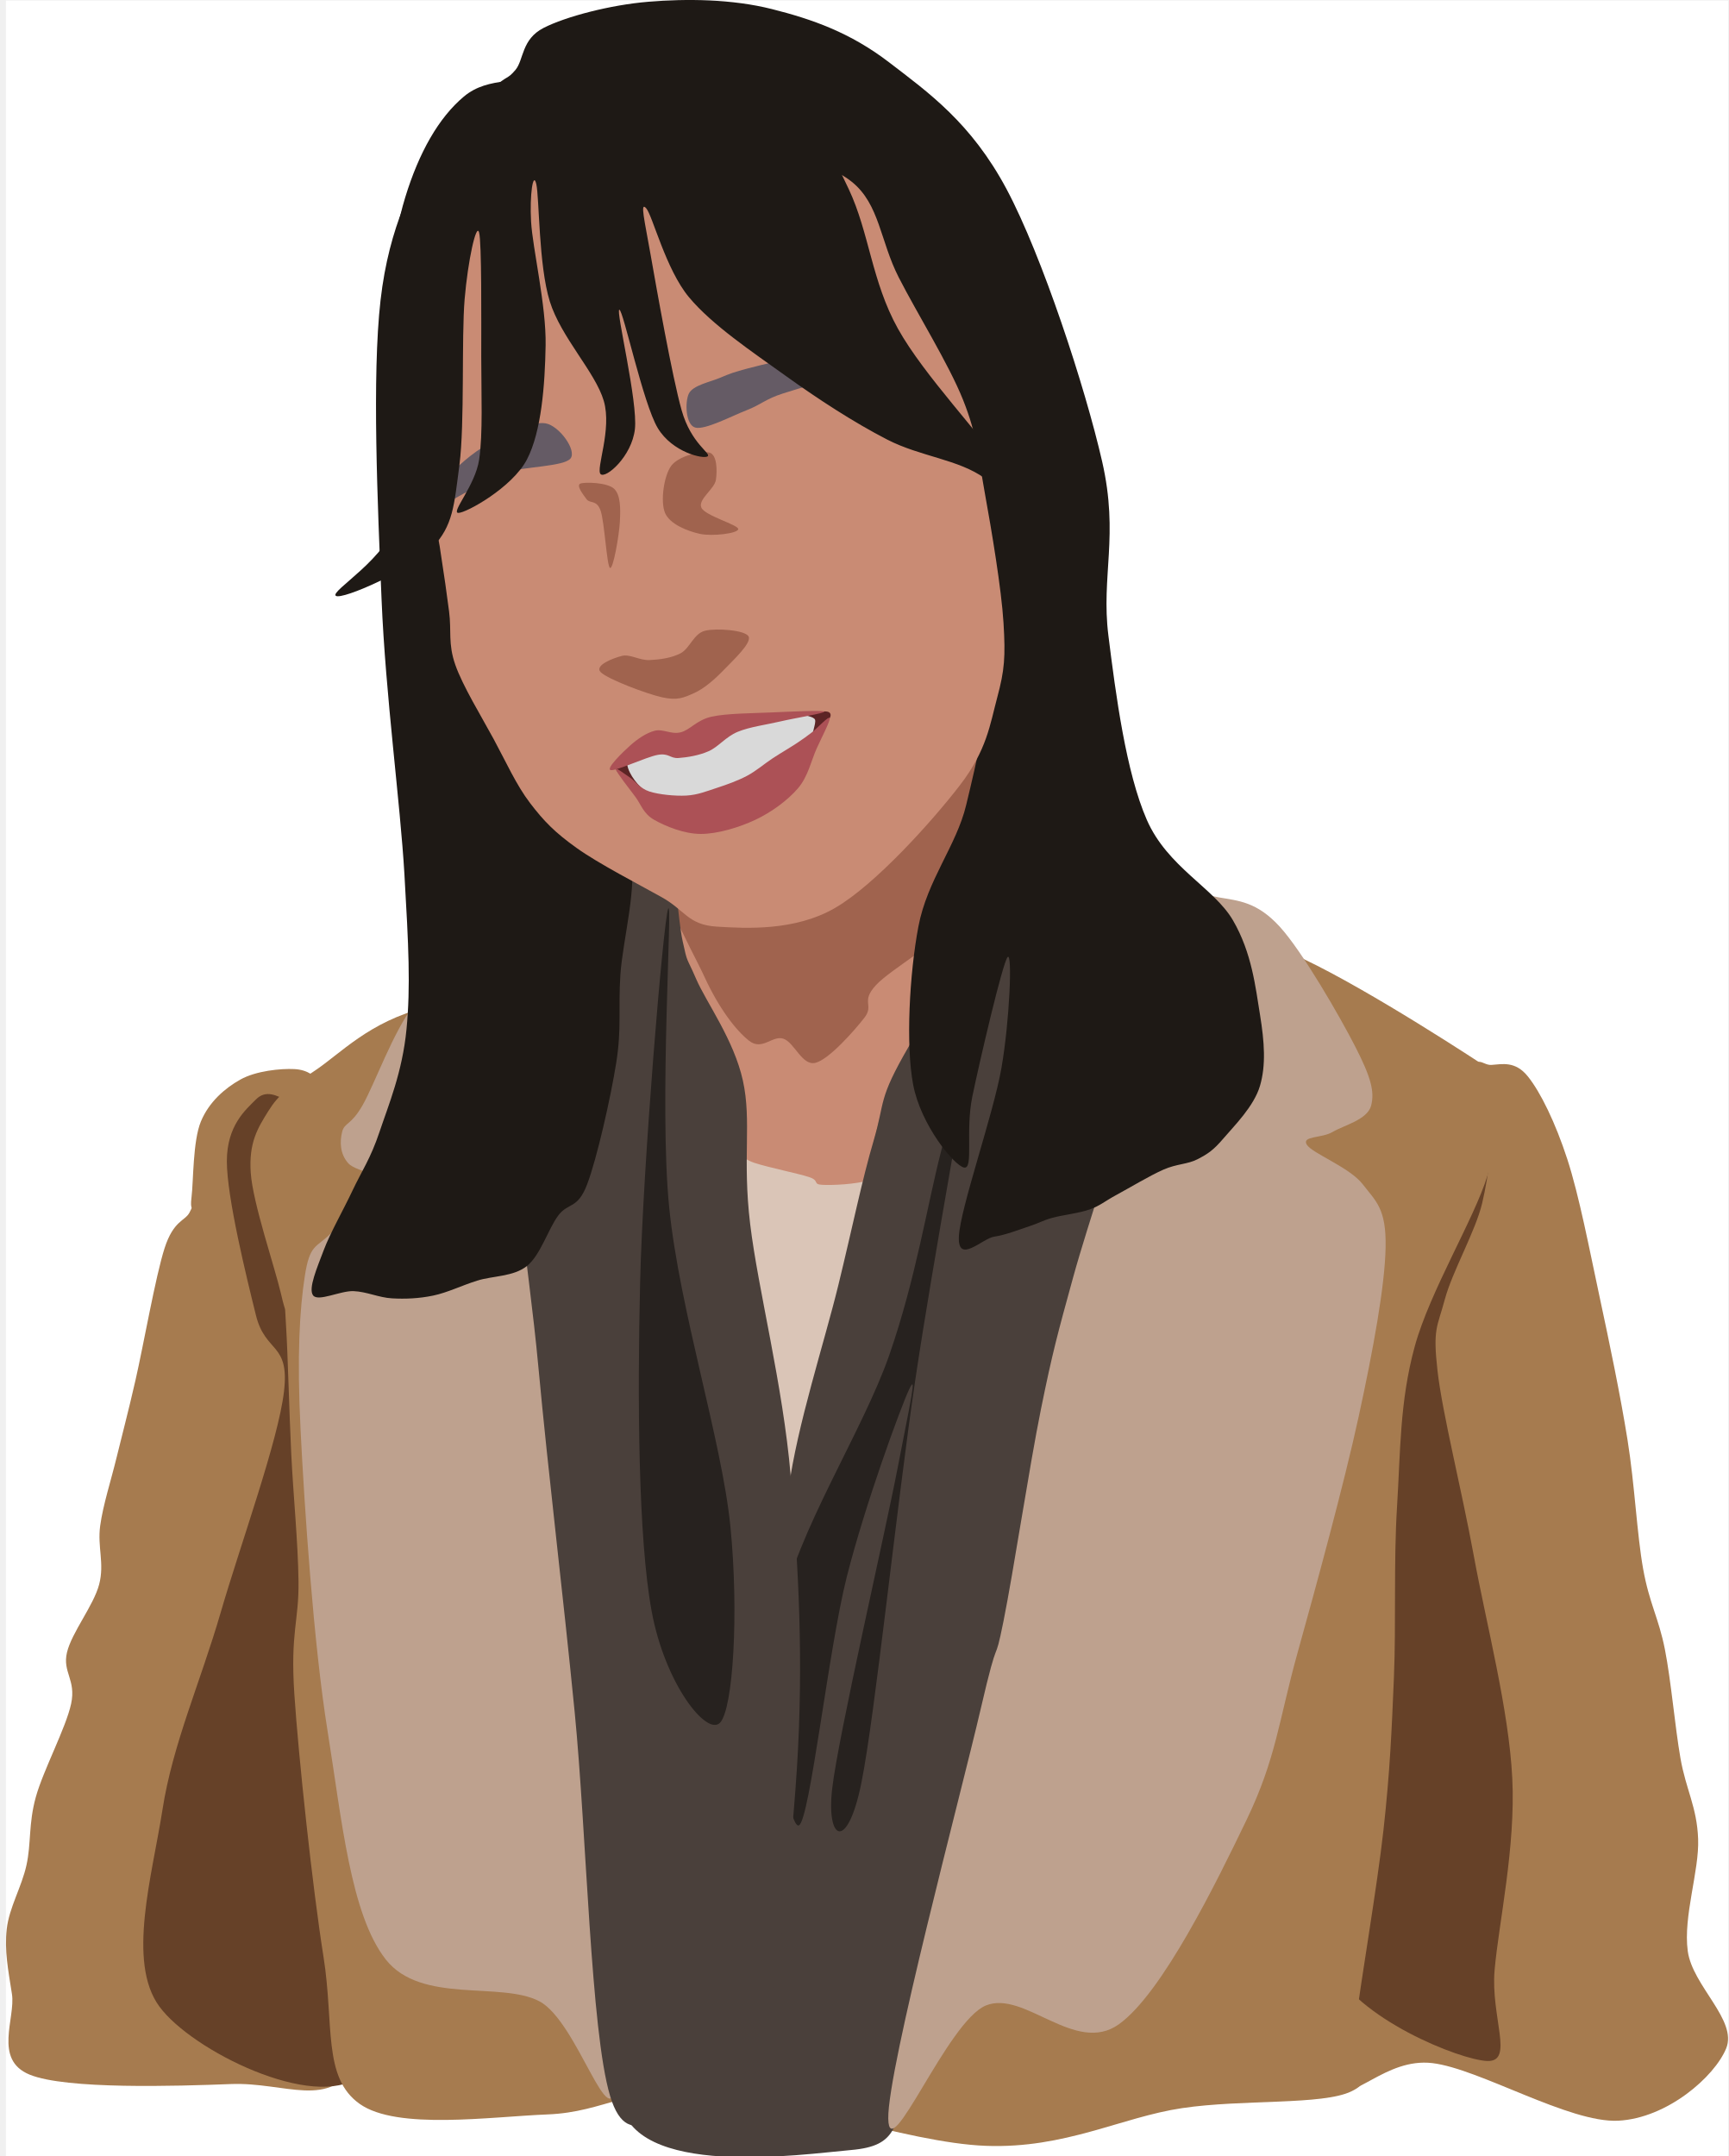
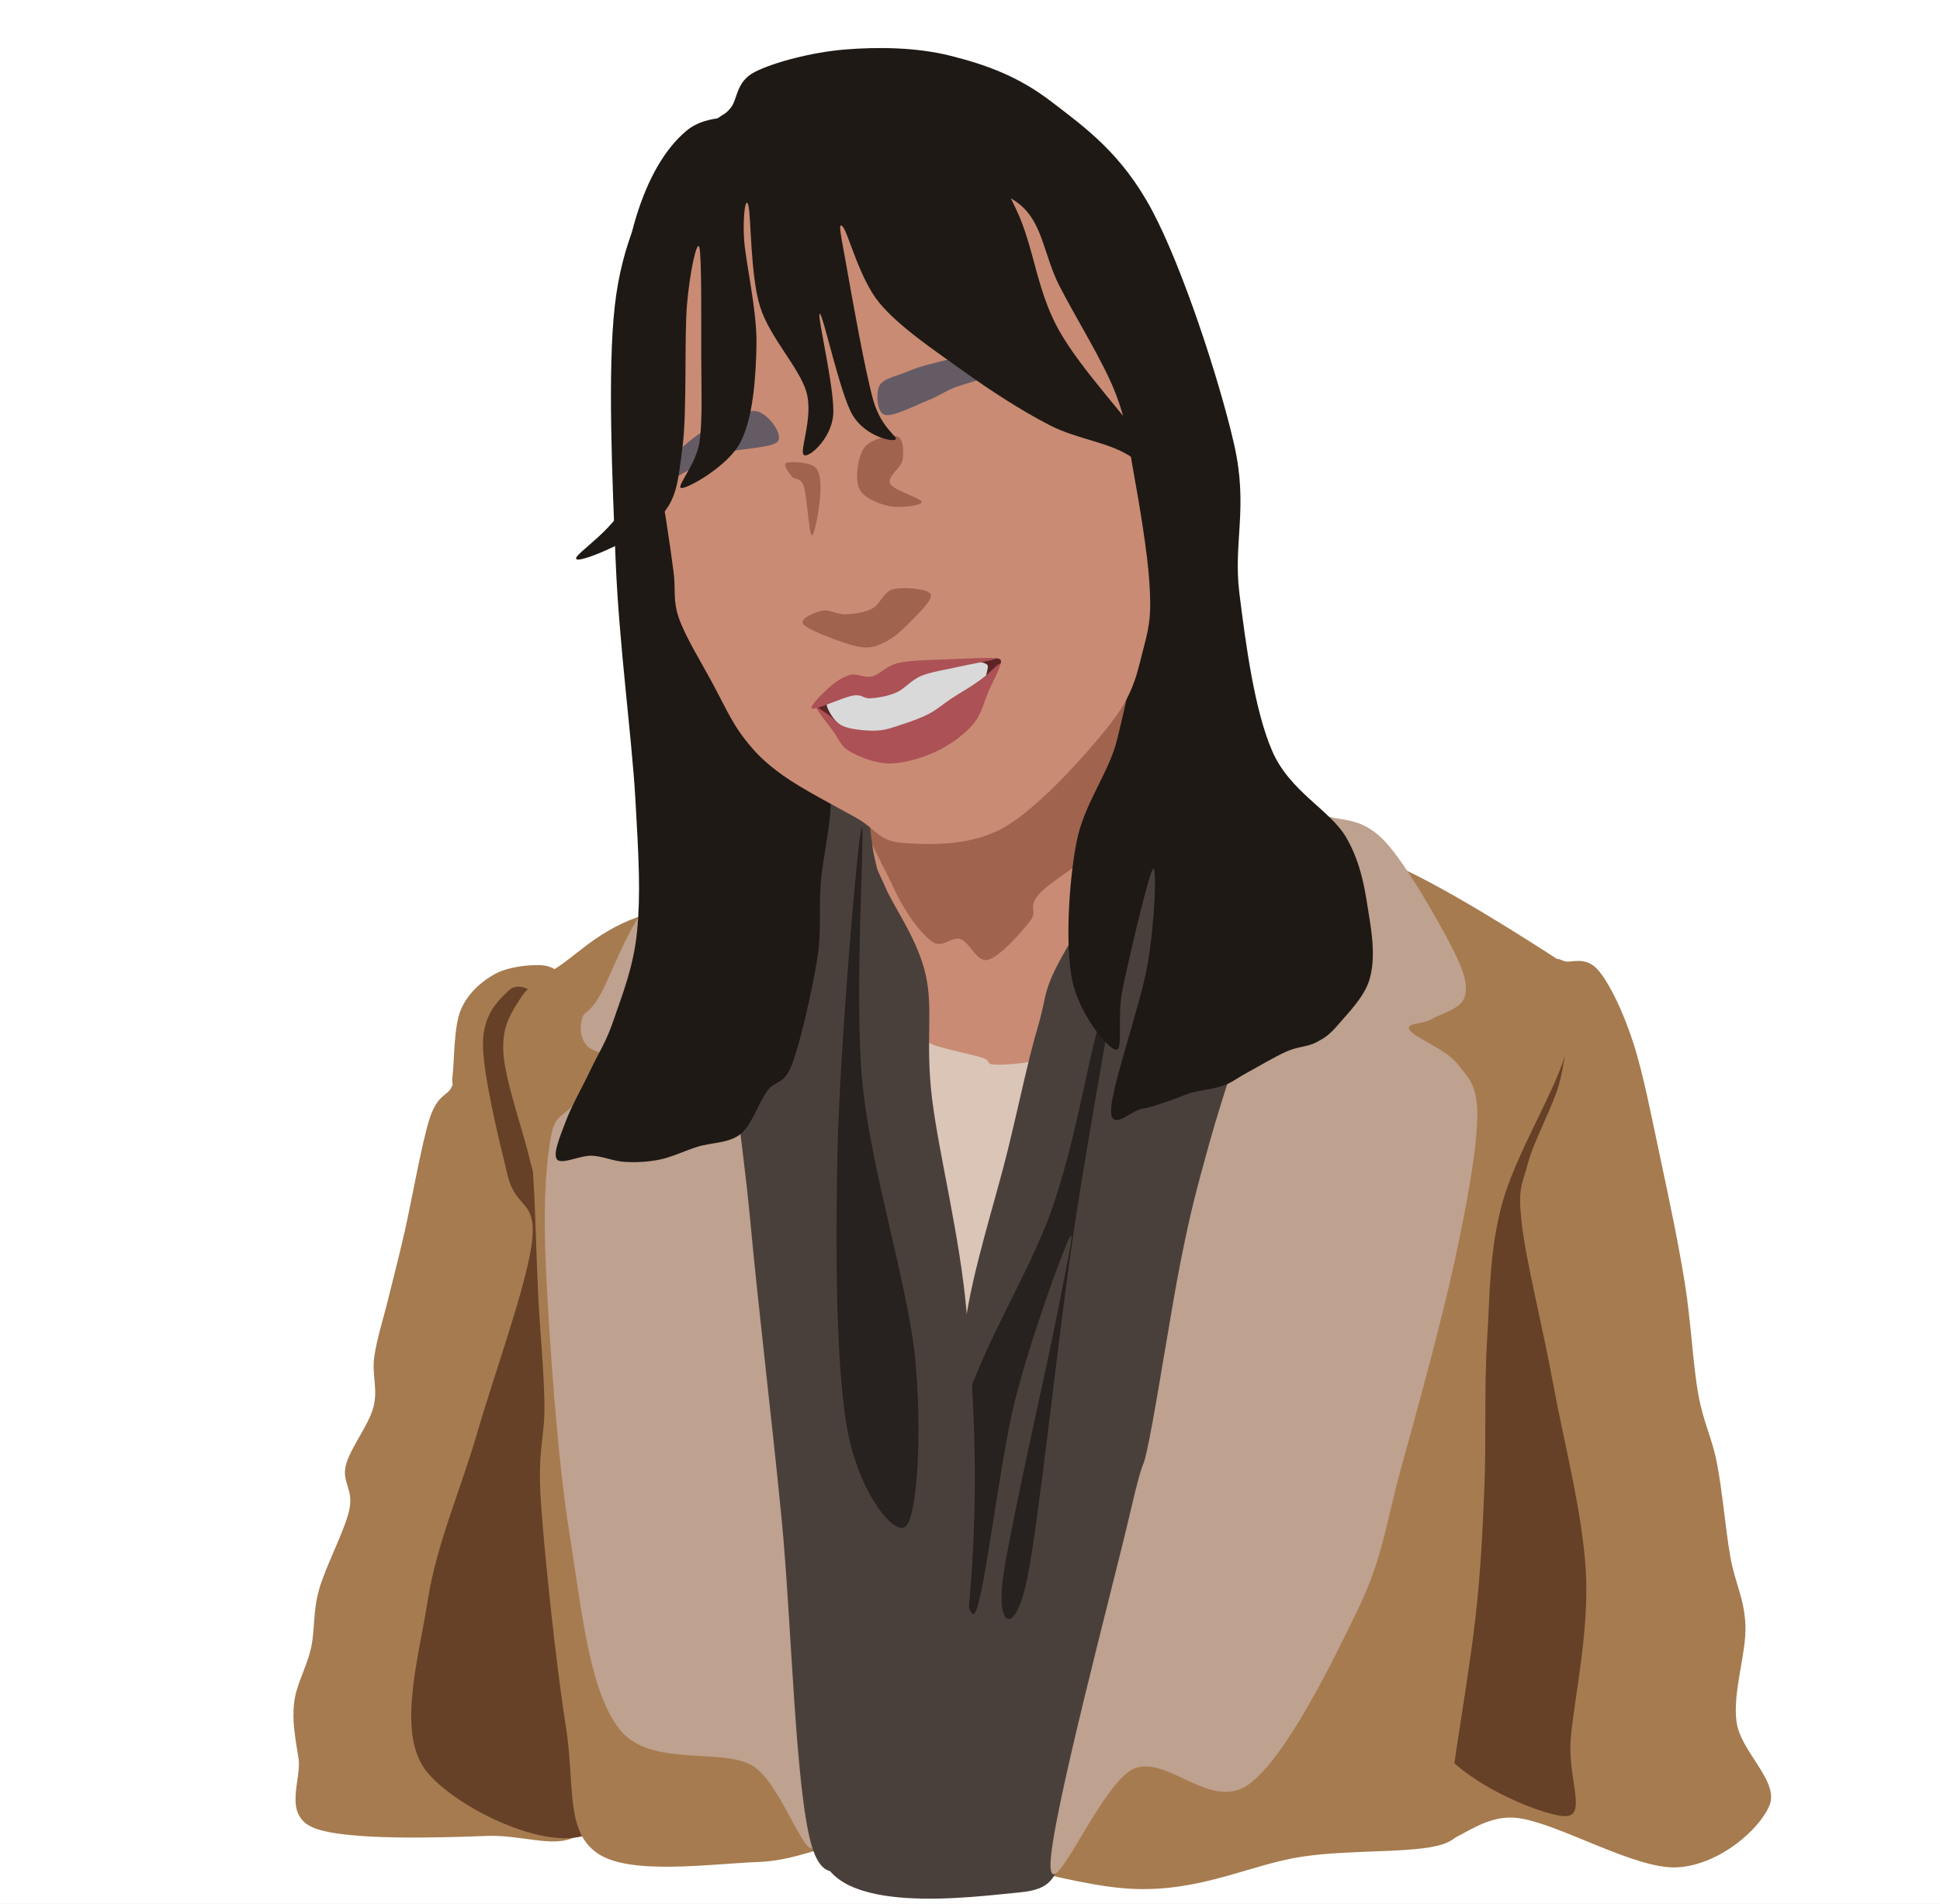
- <svg xmlns="http://www.w3.org/2000/svg" width="247" height="308" viewBox="0 0 247 308" fill="none">
-   <path fill-rule="evenodd" clip-rule="evenodd" d="M0.846 0.086H246.882V308.086H0.846V0.086Z" fill="white" />
-   <path fill-rule="evenodd" clip-rule="evenodd" d="M209.229 154.374C211.108 150.109 211.578 152.229 213.087 152.129C214.595 152.029 216.474 151.529 218.279 153.774C220.084 156.018 222.21 160.358 223.915 165.595C225.621 170.832 227.079 178.513 228.513 185.197C229.947 191.881 231.48 199.213 232.519 205.697C233.557 212.181 233.854 219.114 234.744 224.102C235.634 229.09 236.968 231.11 237.858 235.624C238.748 240.138 239.292 246.672 240.083 251.186C240.875 255.7 242.433 258.119 242.606 262.707C242.779 267.296 240.455 273.73 241.122 278.718C241.79 283.706 248.267 288.594 246.61 292.634C244.954 296.674 238.181 302.608 231.184 302.958C224.187 303.307 211.355 295.527 204.63 294.729C197.906 293.931 193.185 300.539 190.836 298.17C188.488 295.801 189.822 291.187 190.539 280.513C191.256 269.839 193.259 251.26 195.138 234.127C197.017 216.994 199.463 191.007 201.812 177.715C204.161 164.423 207.35 158.638 209.229 154.374Z" fill="#A67B4F" />
-   <path fill-rule="evenodd" clip-rule="evenodd" d="M46.058 154.821C44.995 153.749 44.006 152.826 42.053 152.726C40.1 152.627 36.565 152.976 34.34 154.223C32.115 155.47 29.864 157.415 28.702 160.209C27.54 163.002 27.639 168.812 27.367 170.982C27.095 173.151 27.714 172.004 27.071 173.226C26.429 174.448 24.797 174.324 23.511 178.314C22.226 182.304 20.494 192.205 19.357 197.167C18.219 202.13 17.528 204.624 16.687 208.091C15.847 211.557 14.734 214.923 14.313 217.966C13.893 221.008 14.956 223.328 14.165 226.346C13.374 229.364 10.235 233.228 9.567 236.071C8.9 238.914 10.902 239.962 10.16 243.403C9.418 246.845 6.18 252.88 5.117 256.721C4.054 260.562 4.474 263.305 3.782 266.448C3.09 269.59 1.31 272.507 0.964 275.575C0.618 278.642 1.162 281.385 1.705 284.851C2.249 288.318 -0.99 294.228 4.226 296.373C9.443 298.518 25.241 298.02 33.004 297.721C40.767 297.422 47.295 301.486 50.805 294.578C54.316 287.67 53.054 273.131 54.068 256.273C55.081 239.414 57.826 209.612 56.886 193.426C55.947 177.241 50.236 165.595 48.431 159.16C46.627 152.726 47.121 155.893 46.058 154.821Z" fill="#A67B4F" />
-   <path fill-rule="evenodd" clip-rule="evenodd" d="M212.048 161.703C213.63 161.454 212.692 167.889 211.752 171.88C210.813 175.87 207.475 181.656 206.411 185.646C205.348 189.636 204.68 189.711 205.372 195.821C206.065 201.931 208.784 212.604 210.565 222.305C212.345 232.006 215.56 244.177 216.054 254.028C216.548 263.879 214.125 274.677 213.531 281.41C212.938 288.144 216.376 294.553 212.494 294.428C208.612 294.303 193.654 288.318 190.242 280.662C186.83 273.006 191.182 259.913 192.023 248.491C192.863 237.069 193.579 224.649 195.285 212.13C196.991 199.611 199.465 181.779 202.258 173.375C205.052 164.97 210.466 161.952 212.048 161.703Z" fill="#664128" />
-   <path fill-rule="evenodd" clip-rule="evenodd" d="M41.014 157.216C39.531 156.518 37.998 155.619 36.564 157.066C35.13 158.512 32.41 160.757 32.41 165.894C32.41 171.032 35.204 182.404 36.564 187.891C37.923 193.377 41.41 191.73 40.57 198.812C39.729 205.895 34.413 220.435 31.52 230.386C28.628 240.336 24.672 249.139 23.214 258.516C21.756 267.893 18.097 280.288 22.77 286.648C27.442 293.007 44.896 301.536 51.25 296.673C57.603 291.81 60.348 275.201 60.892 257.469C61.436 239.738 57.085 206.319 54.514 190.284C51.943 174.248 47.714 166.767 45.464 161.255C43.214 155.744 42.497 157.914 41.014 157.216H41.014Z" fill="#664128" />
-   <path fill-rule="evenodd" clip-rule="evenodd" d="M60.893 143.898C52.685 145.943 48.63 150.556 44.872 153.025C41.114 155.494 39.853 156.293 38.345 158.712C36.837 161.131 35.526 163.2 35.822 167.539C36.119 171.879 39.284 181.107 40.124 184.748C40.965 188.389 40.619 185.57 40.866 189.386C41.113 193.201 41.311 201.556 41.608 207.641C41.904 213.726 42.572 220.16 42.647 225.896C42.721 231.632 41.46 233.129 42.054 242.057C42.647 250.985 44.649 269.715 46.207 279.466C47.764 289.217 46.059 296.798 51.399 300.564C56.739 304.33 70.04 302.385 78.249 302.06C86.457 301.736 90.215 297.87 100.648 298.618C111.081 299.366 129.474 306.124 140.847 306.548C152.219 306.972 160.18 302.459 168.882 301.162C177.585 299.865 188.932 300.763 193.061 298.768C197.189 296.772 192.889 295.425 193.655 289.191C194.422 282.956 196.745 269.615 197.66 261.36C198.574 253.106 198.822 247.344 199.143 239.662C199.465 231.981 199.093 223.154 199.588 215.273C200.082 207.392 199.959 200.259 202.11 192.379C204.261 184.498 210.616 174.124 212.494 167.989C214.373 161.854 213.482 158.213 213.383 155.57C213.284 152.926 216.993 155.47 211.9 152.128C206.807 148.787 190.911 138.585 182.827 135.518C174.742 132.45 172.864 133.324 163.394 133.723C153.925 134.122 137.558 136.74 126.012 137.913C114.466 139.085 104.974 139.758 94.121 140.755C83.267 141.753 69.101 141.853 60.893 143.898Z" fill="#A67B4F" />
-   <path fill-rule="evenodd" clip-rule="evenodd" d="M95.456 126.54C95.53 129.209 96.074 130.78 96.939 133.873C97.805 136.965 99.165 141.702 100.648 145.094C102.131 148.486 104.899 151.03 105.838 154.223C106.778 157.415 105.172 159.834 106.284 164.248C107.397 168.662 110.141 178.163 112.514 180.707C114.887 183.25 118.695 181.38 120.524 179.51C122.354 177.64 122.577 172.927 123.491 169.485C124.406 166.043 124.628 162.825 126.012 158.86C127.397 154.895 130.042 150.208 131.797 145.694C133.553 141.18 135.259 136.516 136.545 131.778C137.831 127.04 139.611 122.401 139.512 117.264C139.413 112.126 140.897 101.552 135.952 100.953C131.007 100.355 116.421 110.854 109.844 113.673C103.268 116.491 98.891 115.717 96.493 117.862C94.095 120.007 95.381 123.872 95.456 126.54Z" fill="#C98B74" />
-   <path fill-rule="evenodd" clip-rule="evenodd" d="M103.243 164.099C104.751 163.725 105.716 165.446 107.768 166.119C109.82 166.793 113.935 167.616 115.555 168.14C117.174 168.664 116.038 169.187 117.484 169.262C118.931 169.337 122.243 169.199 124.233 168.588C126.224 167.977 129.228 162.166 129.426 165.595C129.623 169.024 127.88 180.758 125.42 189.162C122.96 197.567 117.868 212.281 114.666 216.022C111.464 219.763 108.361 216.794 106.21 211.607C104.059 206.42 103.009 192.106 101.761 184.899C100.512 177.691 98.472 171.831 98.719 168.364C98.966 164.897 101.734 164.473 103.243 164.099Z" fill="#DAC5B7" />
-   <path fill-rule="evenodd" clip-rule="evenodd" d="M129.868 149.434C125.344 157.215 126.506 157.216 124.825 162.902C123.144 168.588 121.809 175.246 119.781 183.55C117.754 191.855 113.898 203.551 112.661 212.729C111.425 221.907 116.369 224.077 112.364 238.616C108.359 253.156 87.097 288.543 88.63 299.965C90.163 311.387 114.64 307.747 121.562 307.148C128.485 306.55 127.743 303.656 130.166 296.373C132.588 289.091 133.947 273.83 136.098 263.456C138.249 253.081 140.92 243.529 143.071 234.127C145.222 224.725 147.373 214.874 149.005 207.043C150.636 199.213 151.081 195.872 152.861 187.143C154.641 178.415 159.833 166.493 159.685 154.672C159.536 142.851 156.94 117.089 151.97 116.217C147.001 115.344 134.393 141.653 129.868 149.434V149.434Z" fill="#4A403B" />
-   <path fill-rule="evenodd" clip-rule="evenodd" d="M69.645 134.622C67.297 136.218 62.079 139.733 59.112 143.599C56.146 147.464 53.55 154.797 51.844 157.815C50.138 160.832 49.223 160.308 48.877 161.704C48.531 163.101 48.556 164.847 49.767 166.193C50.979 167.54 56.566 168.113 56.146 169.784C55.725 171.456 49.348 174.125 47.246 176.22C45.145 178.315 44.255 177.666 43.538 182.354C42.821 187.042 42.401 193.527 42.945 204.35C43.488 215.174 44.773 234.701 46.8 247.295C48.828 259.889 50.065 273.48 55.108 279.915C60.152 286.349 71.573 283.007 77.061 285.9C82.55 288.793 87.272 306.2 88.038 297.272C88.805 288.344 83.49 249.938 81.66 232.331C79.831 214.724 78.322 203.277 77.061 191.631C75.8 179.984 74.737 172.054 74.094 162.452C73.452 152.851 73.947 138.662 73.206 134.024C72.464 129.385 71.994 133.026 69.645 134.622Z" fill="#BEA18E" />
-   <path fill-rule="evenodd" clip-rule="evenodd" d="M165.62 129.384C167.647 125.195 171.207 127.689 174.075 128.188C176.942 128.687 179.563 128.811 182.827 132.377C186.09 135.943 191.48 145.32 193.655 149.584C195.831 153.849 196.425 155.945 195.881 157.965C195.337 159.985 191.924 160.782 190.391 161.704C188.858 162.627 185.965 162.253 186.682 163.501C187.399 164.748 192.814 166.742 194.693 169.186C196.572 171.63 198.056 172.628 197.957 178.165C197.858 183.701 196.201 192.73 194.1 202.406C191.998 212.082 188.018 226.621 185.348 236.222C182.677 245.823 182.331 251.185 178.079 260.013C173.827 268.841 166.04 284.777 159.835 289.191C153.629 293.606 146.335 284.254 140.847 286.499C135.358 288.743 127.026 309.717 126.902 302.659C126.779 295.602 137.361 255.998 140.105 244.152C142.849 232.306 141.934 238.715 143.368 231.583C144.802 224.45 147.052 209.537 148.708 201.358C150.365 193.178 151.107 190.509 153.308 182.504C155.508 174.499 159.859 162.179 161.911 153.326C163.963 144.472 163.593 133.574 165.62 129.384Z" fill="#BEA18E" />
-   <path fill-rule="evenodd" clip-rule="evenodd" d="M94.565 121.603C92.761 125.269 98.571 135.045 100.648 139.558C102.725 144.072 105.147 147.214 107.026 148.685C108.905 150.157 110.339 147.863 111.921 148.387C113.503 148.911 114.592 152.327 116.52 151.828C118.449 151.329 122.058 147.24 123.491 145.394C124.925 143.549 122.923 143.149 125.124 140.755C127.324 138.361 134.42 134.571 136.694 131.03C138.969 127.488 138.523 124.594 138.771 119.507C139.018 114.419 142.727 100.829 138.178 100.505C133.629 100.181 118.745 114.046 111.477 117.562C104.208 121.078 96.37 117.937 94.565 121.603Z" fill="#A0634E" />
-   <path fill-rule="evenodd" clip-rule="evenodd" d="M139.065 147.189C138.447 152.651 133.429 179.236 130.759 197.167C128.089 215.099 125.024 245.05 123.046 254.776C121.068 264.502 118.026 263.031 118.891 255.524C119.756 248.018 126.407 219.237 128.236 209.735C130.066 200.234 131.08 195.92 129.869 198.514C128.657 201.108 123.588 214.923 120.968 225.298C118.347 235.672 115.703 259.962 114.145 260.76C112.588 261.558 109.472 241.284 111.623 230.087C113.773 218.89 123.243 204.525 127.05 193.576C130.858 182.628 132.465 172.129 134.468 164.398C136.47 156.667 139.683 141.727 139.065 147.189Z" fill="#27221F" />
-   <path fill-rule="evenodd" clip-rule="evenodd" d="M82.845 116.814C80.224 123.249 74.34 137.264 73.351 150.332C72.362 163.4 75.453 179.51 76.911 195.221C78.37 210.933 80.397 227.244 82.103 244.602C83.809 261.959 84.378 290.039 87.147 299.366C89.916 308.693 95.404 299.816 98.717 300.564C102.03 301.312 104.503 311.836 107.025 303.855C109.547 295.874 112.859 268.192 113.848 252.68C114.837 237.168 114.071 223.752 112.959 210.784C111.847 197.816 108.311 184.273 107.174 174.871C106.036 165.47 107.42 160.209 106.135 154.373C104.849 148.538 100.893 143.176 99.459 139.859C98.025 136.542 98.248 137.763 97.531 134.471C96.814 131.179 96.566 123.898 95.157 120.107C93.748 116.316 91.128 112.276 89.076 111.727C87.024 111.178 85.466 110.38 82.845 116.814Z" fill="#4A403B" />
-   <path fill-rule="evenodd" clip-rule="evenodd" d="M73.65 9.976C74.837 8.554 74.49 5.612 77.654 3.99C80.819 2.369 87.198 0.698 92.638 0.249C98.077 -0.199 104.553 -0.149 110.289 1.298C116.025 2.744 121.464 4.638 127.052 8.928C132.639 13.217 138.746 17.533 143.814 27.035C148.882 36.537 155.038 55.315 157.461 65.939C159.884 76.562 157.288 82.249 158.351 90.778C159.414 99.307 160.873 110.33 163.839 117.113C166.806 123.897 173.457 126.839 176.151 131.478C178.846 136.116 179.366 141.005 180.009 144.945C180.652 148.886 180.874 152.178 180.009 155.12C179.143 158.063 176.3 160.855 174.817 162.601C173.333 164.346 172.542 164.846 171.108 165.594C169.674 166.342 168.142 166.242 166.213 167.09C164.285 167.938 161.293 169.734 159.538 170.681C157.782 171.629 157.213 172.227 155.68 172.776C154.147 173.325 151.775 173.575 150.341 173.974C148.907 174.373 148.461 174.722 147.077 175.171C145.692 175.619 143.714 176.418 142.033 176.667C140.352 176.916 136.817 180.682 136.99 176.667C137.163 172.652 141.91 159.235 143.072 152.576C144.235 145.917 144.655 136.042 143.963 136.715C143.271 137.388 139.958 151.602 138.919 156.615C137.881 161.628 139.141 167.066 137.732 166.792C136.322 166.518 131.551 160.706 130.463 154.971C129.375 149.235 129.944 139.035 131.205 132.376C132.466 125.717 136.644 120.804 138.029 115.019C139.413 109.233 142.034 99.008 139.512 97.662C136.991 96.315 132.639 104.071 122.898 106.938C113.158 109.806 86.556 112.35 81.067 114.869C75.579 117.388 88.706 117.986 89.966 122.051C91.227 126.116 88.953 134.295 88.632 139.258C88.31 144.221 88.829 146.84 88.038 151.828C87.248 156.815 85.27 165.544 83.885 169.185C82.501 172.826 81.166 171.729 79.732 173.674C78.299 175.619 77.21 179.31 75.282 180.856C73.353 182.402 70.395 182.246 68.162 182.951C65.929 183.656 63.909 184.664 61.883 185.085C59.858 185.506 57.904 185.585 56.008 185.479C54.112 185.373 52.39 184.52 50.509 184.447C48.628 184.375 45.435 186.018 44.724 185.046C44.013 184.073 45.304 181.104 46.243 178.61C47.183 176.116 49.031 172.901 50.36 170.083C51.689 167.265 52.932 165.543 54.218 161.703C55.503 157.862 57.482 153.175 58.075 147.04C58.668 140.905 58.371 135.119 57.778 124.894C57.184 114.669 55.084 99.357 54.515 85.69C53.946 72.024 53.13 53.719 54.366 42.896C55.602 32.072 59.236 25.812 61.931 20.749C64.625 15.687 68.581 14.316 70.534 12.521C72.487 10.725 72.463 11.398 73.65 9.976V9.976Z" fill="#1E1915" />
-   <path fill-rule="evenodd" clip-rule="evenodd" d="M87.741 19.704C81.709 20.876 73.13 21.026 68.458 27.485C63.785 33.944 60.645 50.029 59.705 58.458C58.766 66.887 62.079 73.246 62.821 78.06C63.563 82.873 63.785 84.52 64.156 87.338C64.527 90.156 63.983 91.926 65.046 94.969C66.109 98.011 68.754 102.302 70.534 105.594C72.314 108.885 73.748 112.127 75.726 114.72C77.704 117.314 79.262 118.91 82.402 121.154C85.542 123.399 91.228 126.318 94.565 128.188C97.903 130.059 98.298 132.128 102.427 132.377C106.556 132.627 113.553 133.051 119.338 129.685C125.124 126.318 133.282 117.19 137.138 112.177C140.995 107.165 141.441 103.474 142.479 99.608C143.517 95.742 143.665 93.846 143.368 88.983C143.071 84.12 141.663 75.741 140.698 70.429C139.734 65.117 139.635 62.249 137.583 57.111C135.531 51.974 131.032 44.792 128.386 39.604C125.741 34.417 125.666 29.18 121.711 25.988C117.755 22.796 110.314 21.5 104.652 20.453C98.991 19.405 93.773 18.532 87.741 19.704Z" fill="#C98B74" />
-   <path fill-rule="evenodd" clip-rule="evenodd" d="M81.511 65.492C82.426 64.332 79.905 60.827 77.951 60.478C75.998 60.129 72.153 62.088 69.792 63.397C67.431 64.706 65.145 66.776 63.785 68.335C62.425 69.893 61.103 72.449 61.635 72.748C62.166 73.047 65.169 71.014 66.974 70.129C68.779 69.244 70.041 68.209 72.464 67.436C74.887 66.663 80.597 66.651 81.511 65.492Z" fill="#655B65" />
-   <path fill-rule="evenodd" clip-rule="evenodd" d="M99.979 76.264C98.236 75.877 95.689 74.892 95.009 73.271C94.329 71.65 94.836 67.971 95.9 66.537C96.963 65.103 100.326 64.33 101.389 64.667C102.452 65.003 102.476 67.248 102.278 68.558C102.08 69.867 99.67 71.351 100.201 72.523C100.733 73.695 105.504 74.966 105.467 75.59C105.43 76.213 101.722 76.65 99.979 76.264Z" fill="#A0634E" />
-   <path fill-rule="evenodd" clip-rule="evenodd" d="M98.422 56.213C97.829 57.398 97.939 60.678 99.311 61.077C100.683 61.476 104.565 59.418 106.655 58.608C108.744 57.797 109.35 57.011 111.847 56.213C114.344 55.415 118.855 54.045 121.637 53.82C124.418 53.596 127.805 55.254 128.534 54.867C129.264 54.48 127.31 52.348 126.012 51.5C124.714 50.652 122.538 49.916 120.746 49.779C118.954 49.642 117.57 50.204 115.258 50.678C112.947 51.151 108.941 52.073 106.877 52.622C104.813 53.171 104.282 53.372 102.873 53.97C101.463 54.569 99.016 55.029 98.422 56.213Z" fill="#655B65" />
-   <path fill-rule="evenodd" clip-rule="evenodd" d="M66.268 13.796C62.678 16.806 59.86 21.771 57.896 28.184C55.932 34.596 54.692 44.606 54.485 52.27C54.278 59.933 57.74 68.69 56.655 74.164C55.569 79.638 47.118 84.438 47.973 85.112C48.827 85.786 58.837 81.33 61.781 78.21C64.726 75.089 64.872 72.299 65.639 66.388C66.405 60.478 65.914 48.281 66.38 42.747C66.847 37.214 68.043 31.817 68.439 33.189C68.835 34.56 68.751 45.569 68.754 50.978C68.757 56.386 69.001 61.926 68.457 65.642C67.913 69.358 64.353 73.272 65.49 73.272C66.627 73.272 73.204 69.632 75.281 65.642C77.358 61.652 77.852 54.992 77.951 49.331C78.05 43.67 76.097 35.515 75.874 31.674C75.652 27.834 76.171 24.393 76.616 26.288C77.061 28.184 76.937 37.885 78.544 43.047C80.151 48.209 85.047 53.147 86.259 57.262C87.47 61.377 85.071 67.063 85.813 67.737C86.554 68.41 90.263 65.216 90.707 61.301C91.152 57.386 87.938 44.269 88.482 44.244C89.026 44.219 91.87 57.661 93.972 61.153C96.073 64.644 100.523 65.616 101.092 65.192C101.66 64.768 98.742 63.421 97.383 58.608C96.024 53.795 93.781 41.127 92.936 36.317C92.091 31.507 91.401 28.726 92.315 29.748C93.229 30.769 95.105 38.46 98.422 42.447C101.739 46.434 107.496 50.279 112.218 53.67C116.94 57.062 122.007 60.353 126.753 62.797C131.5 65.241 136.965 65.616 140.698 68.335C144.431 71.053 148.633 79.233 149.153 79.108C149.672 78.983 147.291 72.946 143.813 67.587C140.335 62.227 132.042 53.71 128.284 46.952C124.526 40.193 124.191 33.249 121.266 27.037C118.341 20.824 114.789 13.893 110.734 9.678C106.68 5.463 102.155 1.672 96.939 1.747C91.722 1.822 84.546 8.12 79.434 10.128C74.323 12.136 69.857 10.787 66.268 13.796V13.796Z" fill="#1E1915" />
-   <path fill-rule="evenodd" clip-rule="evenodd" d="M95.456 129.832C94.763 131.628 91.845 166.542 91.45 183.251C91.054 199.961 91.178 219.613 93.082 230.087C94.986 240.561 100.994 248.093 102.873 246.098C104.752 244.103 105.566 230.386 104.355 218.116C103.143 205.846 97.088 187.192 95.604 172.478C94.121 157.764 96.148 128.036 95.456 129.832Z" fill="#27221F" />
-   <path fill-rule="evenodd" clip-rule="evenodd" d="M106.951 90.931C106.494 90.008 102.341 89.708 100.722 90.107C99.102 90.506 98.558 92.626 97.235 93.324C95.912 94.022 94.182 94.234 92.785 94.296C91.388 94.359 90.016 93.411 88.854 93.698C87.692 93.985 84.862 95.032 85.814 96.017C86.765 97.002 92.34 99.111 94.566 99.61C96.791 100.108 97.681 99.671 99.165 99.01C100.648 98.349 102.169 96.991 103.466 95.644C104.764 94.298 107.409 91.854 106.951 90.931Z" fill="#A0634E" />
-   <path fill-rule="evenodd" clip-rule="evenodd" d="M87.148 81.128C87.605 81.39 88.459 76.427 88.558 74.544C88.656 72.661 88.68 70.741 87.741 69.831C86.801 68.92 83.576 68.833 82.921 69.082C82.266 69.332 83.328 70.679 83.81 71.327C84.292 71.975 85.257 71.338 85.813 72.972C86.369 74.605 86.69 80.866 87.148 81.128Z" fill="#A0634E" />
-   <path fill-rule="evenodd" clip-rule="evenodd" d="M90.485 108.285C91.165 108.859 92.463 112.575 92.191 112.998C91.919 113.422 89.533 111.401 88.853 110.828C88.173 110.254 87.839 109.981 88.111 109.557C88.383 109.133 89.805 107.711 90.485 108.285Z" fill="#5C2425" />
-   <path fill-rule="evenodd" clip-rule="evenodd" d="M94.212 106.757C92.422 107.391 90.139 107.489 89.698 108.444C89.257 109.399 90.281 111.236 91.565 112.485C92.849 113.734 94.243 116.05 97.401 115.939C100.559 115.828 107.406 113.612 110.512 111.819C113.618 110.027 114.955 106.704 116.038 105.186C117.121 103.668 117.12 103.25 117.01 102.714C116.899 102.178 116.978 101.917 115.376 101.969C113.774 102.021 109.89 102.584 107.4 103.029C104.91 103.473 102.635 104.016 100.437 104.637C98.239 105.258 96.002 106.122 94.212 106.757Z" fill="#D9D9D9" />
-   <path fill-rule="evenodd" clip-rule="evenodd" d="M115.109 102.076C114.874 102.276 116.271 102.326 116.444 102.825C116.617 103.323 115.901 104.957 116.148 105.069C116.395 105.181 117.507 103.983 117.927 103.497C118.348 103.011 118.681 102.462 118.669 102.151C118.657 101.839 118.447 101.64 117.854 101.628C117.261 101.616 115.344 101.877 115.109 102.076Z" fill="#5C2425" />
-   <path fill-rule="evenodd" clip-rule="evenodd" d="M87.223 110.007C86.568 109.782 88.991 107.425 90.041 106.49C91.092 105.555 92.327 104.707 93.526 104.396C94.725 104.084 95.875 104.956 97.235 104.62C98.595 104.283 99.522 102.851 101.685 102.377C103.849 101.903 107.538 101.897 110.215 101.777C112.892 101.657 117.526 101.443 117.749 101.655C117.971 101.867 113.609 102.567 111.55 103.049C109.491 103.531 107.112 103.835 105.394 104.546C103.676 105.256 102.65 106.691 101.241 107.314C99.832 107.938 98.15 108.199 96.939 108.287C95.728 108.374 95.591 107.552 93.972 107.838C92.353 108.125 87.878 110.232 87.223 110.007Z" fill="#AC5156" />
-   <path fill-rule="evenodd" clip-rule="evenodd" d="M87.987 109.935C88.111 110.383 89.797 112.55 90.707 113.747C91.618 114.943 91.882 116.216 93.452 117.114C95.022 118.011 97.717 119.134 100.128 119.134C102.538 119.134 105.605 118.198 107.916 117.114C110.228 116.029 112.539 114.32 113.997 112.624C115.455 110.928 115.911 108.61 116.667 106.939C117.422 105.267 118.639 102.983 118.527 102.596C118.416 102.209 116.777 104.026 116 104.618C115.223 105.21 114.803 105.526 113.866 106.146C112.929 106.766 111.568 107.556 110.378 108.336C109.188 109.116 108.054 110.126 106.728 110.828C105.403 111.53 103.873 112.079 102.427 112.55C100.98 113.021 99.658 113.566 98.051 113.653C96.444 113.74 94.132 113.506 92.784 113.073C91.436 112.639 90.765 111.577 89.966 111.054C89.166 110.531 87.864 109.486 87.987 109.935Z" fill="#AC5156" />
+ <svg xmlns="http://www.w3.org/2000/svg" width="323" height="317" viewBox="0 0 323 317" fill="none">
+   <rect width="323" height="317" fill="white" />
+   <path fill-rule="evenodd" clip-rule="evenodd" d="M257.229 162.374C259.109 158.109 259.579 160.229 261.087 160.129C262.595 160.029 264.474 159.529 266.279 161.774C268.084 164.018 270.21 168.358 271.915 173.595C273.621 178.832 275.079 186.513 276.513 193.197C277.947 199.881 279.48 207.213 280.519 213.697C281.557 220.181 281.854 227.114 282.744 232.102C283.634 237.09 284.968 239.11 285.858 243.624C286.748 248.138 287.292 254.672 288.083 259.186C288.875 263.7 290.433 266.119 290.606 270.707C290.779 275.296 288.455 281.73 289.122 286.718C289.79 291.706 296.267 296.594 294.61 300.634C292.954 304.674 286.181 310.608 279.184 310.957C272.187 311.307 259.355 303.527 252.63 302.729C245.906 301.931 241.185 308.539 238.836 306.17C236.488 303.801 237.822 299.187 238.539 288.513C239.256 277.839 241.259 259.26 243.138 242.127C245.017 224.994 247.463 199.007 249.812 185.715C252.161 172.423 255.35 166.638 257.229 162.374V162.374Z" fill="#A67B4F" />
+   <path fill-rule="evenodd" clip-rule="evenodd" d="M94.058 162.821C92.995 161.749 92.006 160.826 90.053 160.727C88.1 160.627 84.566 160.976 82.34 162.223C80.115 163.47 77.864 165.416 76.702 168.209C75.54 171.002 75.639 176.812 75.367 178.982C75.096 181.152 75.714 180.005 75.072 181.227C74.429 182.449 72.797 182.324 71.512 186.314C70.226 190.304 68.494 200.205 67.357 205.168C66.219 210.13 65.528 212.624 64.687 216.091C63.847 219.557 62.734 222.923 62.313 225.966C61.893 229.008 62.956 231.329 62.165 234.346C61.374 237.364 58.235 241.228 57.567 244.071C56.9 246.914 58.902 247.962 58.16 251.403C57.419 254.845 54.18 260.88 53.117 264.721C52.054 268.562 52.474 271.306 51.782 274.448C51.09 277.59 49.31 280.507 48.964 283.575C48.618 286.642 49.162 289.385 49.706 292.851C50.249 296.318 47.01 302.228 52.226 304.373C57.443 306.518 73.241 306.02 81.004 305.721C88.767 305.422 95.295 309.486 98.805 302.578C102.316 295.67 101.055 281.131 102.068 264.273C103.082 247.414 105.826 217.612 104.886 201.427C103.947 185.241 98.236 173.595 96.432 167.161C94.627 160.726 95.121 163.894 94.058 162.821V162.821Z" fill="#A67B4F" />
+   <path fill-rule="evenodd" clip-rule="evenodd" d="M260.048 169.703C261.63 169.454 260.692 175.89 259.752 179.88C258.813 183.87 255.475 189.656 254.411 193.646C253.348 197.636 252.68 197.711 253.372 203.821C254.064 209.931 256.784 220.604 258.564 230.305C260.345 240.006 263.559 252.177 264.054 262.028C264.548 271.879 262.125 282.677 261.531 289.41C260.938 296.144 264.375 302.553 260.494 302.428C256.612 302.303 241.654 296.318 238.242 288.662C234.83 281.006 239.182 267.913 240.023 256.491C240.863 245.069 241.579 232.649 243.285 220.13C244.991 207.611 247.465 189.779 250.258 181.375C253.052 172.97 258.466 169.953 260.048 169.703V169.703Z" fill="#664128" />
+   <path fill-rule="evenodd" clip-rule="evenodd" d="M89.014 165.216C87.53 164.518 85.997 163.619 84.563 165.066C83.129 166.512 80.41 168.757 80.41 173.894C80.41 179.032 83.204 190.404 84.563 195.891C85.923 201.377 89.41 199.73 88.569 206.812C87.729 213.895 82.412 228.435 79.52 238.385C76.627 248.336 72.672 257.139 71.214 266.516C69.755 275.893 66.097 288.288 70.769 294.648C75.442 301.007 92.896 309.536 99.249 304.673C105.603 299.81 108.348 283.201 108.892 265.469C109.436 247.738 105.085 214.319 102.514 198.284C99.942 182.248 95.714 174.766 93.464 169.255C91.214 163.744 90.497 165.914 89.014 165.216H89.014Z" fill="#664128" />
+   <path fill-rule="evenodd" clip-rule="evenodd" d="M108.893 151.898C100.685 153.943 96.63 158.556 92.872 161.025C89.114 163.494 87.853 164.293 86.345 166.712C84.837 169.131 83.526 171.2 83.823 175.539C84.119 179.879 87.284 189.107 88.124 192.748C88.965 196.389 88.619 193.57 88.866 197.386C89.113 201.201 89.311 209.556 89.608 215.641C89.905 221.726 90.573 228.16 90.647 233.896C90.721 239.632 89.461 241.129 90.054 250.057C90.647 258.985 92.65 277.715 94.207 287.466C95.764 297.217 94.059 304.798 99.399 308.564C104.739 312.33 118.041 310.385 126.249 310.06C134.457 309.736 138.215 305.87 148.648 306.618C159.081 307.366 177.474 314.124 188.847 314.548C200.219 314.972 208.18 310.459 216.883 309.162C225.585 307.865 236.932 308.763 241.061 306.768C245.19 304.772 240.889 303.425 241.656 297.191C242.422 290.956 244.745 277.615 245.66 269.36C246.575 261.106 246.822 255.344 247.143 247.662C247.465 239.981 247.093 231.154 247.588 223.273C248.082 215.392 247.959 208.259 250.11 200.379C252.262 192.498 258.616 182.124 260.495 175.989C262.373 169.854 261.483 166.213 261.383 163.57C261.284 160.926 264.993 163.47 259.9 160.128C254.807 156.787 238.911 146.585 230.827 143.518C222.743 140.45 220.864 141.324 211.395 141.723C201.926 142.122 185.558 144.74 174.012 145.913C162.467 147.085 152.974 147.758 142.121 148.755C131.268 149.753 117.101 149.853 108.893 151.898V151.898Z" fill="#A67B4F" />
+   <path fill-rule="evenodd" clip-rule="evenodd" d="M143.456 134.541C143.53 137.209 144.074 138.78 144.939 141.873C145.805 144.965 147.165 149.703 148.648 153.094C150.131 156.486 152.899 159.03 153.838 162.223C154.778 165.415 153.172 167.834 154.284 172.248C155.397 176.662 158.141 186.163 160.514 188.707C162.887 191.25 166.695 189.38 168.525 187.51C170.354 185.64 170.577 180.927 171.491 177.485C172.406 174.044 172.628 170.825 174.012 166.86C175.397 162.895 178.042 158.208 179.798 153.694C181.553 149.18 183.26 144.516 184.545 139.778C185.831 135.04 187.611 130.401 187.512 125.264C187.413 120.126 188.897 109.552 183.952 108.953C179.008 108.355 164.421 118.855 157.844 121.673C151.268 124.491 146.891 123.717 144.493 125.862C142.095 128.007 143.381 131.872 143.456 134.541V134.541Z" fill="#C98B74" />
+   <path fill-rule="evenodd" clip-rule="evenodd" d="M151.242 172.099C152.751 171.725 153.716 173.446 155.768 174.119C157.82 174.793 161.935 175.616 163.555 176.14C165.174 176.664 164.038 177.187 165.484 177.262C166.931 177.337 170.243 177.199 172.233 176.588C174.223 175.977 177.228 170.166 177.425 173.595C177.623 177.024 175.879 188.758 173.419 197.162C170.959 205.567 165.867 220.281 162.666 224.022C159.464 227.763 156.36 224.794 154.209 219.607C152.058 214.42 151.009 200.106 149.761 192.899C148.512 185.691 146.472 179.831 146.718 176.364C146.965 172.897 149.734 172.473 151.242 172.099V172.099Z" fill="#DAC5B7" />
+   <path fill-rule="evenodd" clip-rule="evenodd" d="M177.868 157.434C173.344 165.215 174.506 165.216 172.825 170.902C171.144 176.588 169.809 183.246 167.781 191.55C165.754 199.855 161.898 211.551 160.661 220.729C159.425 229.907 164.369 232.077 160.364 246.616C156.359 261.156 135.097 296.542 136.63 307.964C138.163 319.386 162.64 315.747 169.562 315.148C176.485 314.55 175.743 311.656 178.166 304.373C180.588 297.091 181.947 281.83 184.098 271.455C186.249 261.081 188.92 251.529 191.071 242.127C193.222 232.725 195.373 222.874 197.005 215.043C198.636 207.212 199.081 203.872 200.861 195.143C202.641 186.414 207.833 174.493 207.685 162.672C207.536 150.851 204.94 125.089 199.97 124.216C195.001 123.344 182.393 149.653 177.868 157.434V157.434Z" fill="#4A403B" />
+   <path fill-rule="evenodd" clip-rule="evenodd" d="M117.645 142.622C115.296 144.218 110.079 147.733 107.112 151.599C104.145 155.464 101.55 162.797 99.844 165.815C98.138 168.832 97.223 168.308 96.877 169.704C96.531 171.101 96.556 172.847 97.767 174.193C98.978 175.54 104.565 176.113 104.145 177.785C103.725 179.456 97.347 182.125 95.246 184.22C93.145 186.315 92.254 185.666 91.537 190.354C90.82 195.043 90.401 201.527 90.944 212.351C91.488 223.174 92.773 242.701 94.8 255.295C96.827 267.889 98.064 281.48 103.108 287.915C108.151 294.349 119.573 291.008 125.061 293.9C130.549 296.793 135.272 314.2 136.038 305.272C136.805 296.344 131.49 257.938 129.66 240.331C127.83 222.724 126.322 211.277 125.061 199.631C123.8 187.985 122.737 180.054 122.094 170.452C121.451 160.851 121.947 146.662 121.205 142.024C120.464 137.385 119.994 141.026 117.645 142.622V142.622Z" fill="#BEA18E" />
+   <path fill-rule="evenodd" clip-rule="evenodd" d="M213.62 137.385C215.647 133.195 219.207 135.689 222.075 136.188C224.942 136.687 227.563 136.811 230.827 140.377C234.09 143.943 239.48 153.32 241.656 157.585C243.831 161.849 244.425 163.945 243.881 165.965C243.337 167.985 239.924 168.782 238.391 169.704C236.858 170.627 233.966 170.254 234.683 171.501C235.399 172.748 240.814 174.742 242.693 177.186C244.572 179.63 246.056 180.628 245.957 186.165C245.858 191.701 244.201 200.73 242.1 210.406C239.998 220.082 236.018 234.621 233.348 244.222C230.678 253.823 230.331 259.185 226.079 268.013C221.827 276.841 214.04 292.777 207.835 297.191C201.629 301.606 194.336 292.254 188.847 294.499C183.358 296.743 175.026 317.717 174.903 310.659C174.779 303.602 185.361 263.998 188.105 252.152C190.849 240.306 189.934 246.715 191.368 239.583C192.802 232.45 195.052 217.537 196.709 209.358C198.365 201.178 199.107 198.509 201.308 190.504C203.508 182.499 207.859 170.179 209.911 161.326C211.963 152.472 211.593 141.574 213.62 137.385V137.385Z" fill="#BEA18E" />
+   <path fill-rule="evenodd" clip-rule="evenodd" d="M142.565 129.603C140.76 133.269 146.571 143.045 148.648 147.558C150.725 152.072 153.147 155.214 155.026 156.685C156.905 158.157 158.339 155.863 159.921 156.387C161.503 156.911 162.592 160.327 164.52 159.828C166.448 159.329 170.057 155.24 171.491 153.394C172.925 151.549 170.923 151.149 173.123 148.755C175.324 146.361 182.419 142.571 184.694 139.03C186.968 135.488 186.523 132.594 186.77 127.507C187.018 122.419 190.726 108.829 186.177 108.505C181.628 108.181 166.745 122.046 159.476 125.562C152.208 129.078 144.37 125.937 142.565 129.603V129.603Z" fill="#A0634E" />
+   <path fill-rule="evenodd" clip-rule="evenodd" d="M187.065 155.189C186.447 160.651 181.429 187.236 178.759 205.167C176.089 223.099 173.024 253.05 171.046 262.776C169.068 272.502 166.026 271.031 166.891 263.524C167.756 256.018 174.407 227.237 176.236 217.735C178.066 208.234 179.08 203.92 177.868 206.514C176.657 209.108 171.588 222.923 168.968 233.298C166.347 243.672 163.702 267.962 162.145 268.76C160.587 269.558 157.471 249.284 159.622 238.087C161.773 226.89 171.243 212.524 175.05 201.576C178.858 190.628 180.465 180.129 182.467 172.398C184.47 164.667 187.683 149.727 187.065 155.189V155.189Z" fill="#27221F" />
+   <path fill-rule="evenodd" clip-rule="evenodd" d="M130.845 124.814C128.224 131.248 122.34 145.264 121.351 158.332C120.362 171.4 123.453 187.51 124.911 203.221C126.37 218.933 128.398 235.244 130.104 252.601C131.809 269.959 132.378 298.039 135.147 307.366C137.916 316.693 143.404 307.816 146.717 308.564C150.03 309.312 152.503 319.836 155.025 311.855C157.547 303.874 160.859 276.192 161.848 260.68C162.837 245.168 162.071 231.752 160.959 218.784C159.847 205.816 156.311 192.273 155.174 182.871C154.036 173.47 155.421 168.208 154.135 162.373C152.849 156.538 148.893 151.176 147.459 147.859C146.025 144.542 146.248 145.763 145.531 142.471C144.814 139.179 144.567 131.898 143.157 128.107C141.748 124.316 139.128 120.276 137.076 119.727C135.024 119.178 133.466 118.38 130.845 124.814V124.814Z" fill="#4A403B" />
+   <path fill-rule="evenodd" clip-rule="evenodd" d="M121.65 17.976C122.836 16.554 122.49 13.612 125.654 11.991C128.819 10.369 135.198 8.698 140.638 8.249C146.077 7.801 152.553 7.851 158.289 9.298C164.025 10.744 169.464 12.638 175.051 16.928C180.639 21.218 186.746 25.533 191.814 35.035C196.882 44.537 203.038 63.315 205.461 73.939C207.884 84.562 205.288 90.249 206.351 98.778C207.414 107.307 208.873 118.33 211.839 125.113C214.806 131.897 221.457 134.839 224.151 139.478C226.846 144.116 227.366 149.005 228.009 152.945C228.652 156.886 228.874 160.178 228.009 163.12C227.143 166.063 224.3 168.855 222.817 170.601C221.333 172.346 220.542 172.846 219.108 173.594C217.674 174.342 216.142 174.242 214.213 175.09C212.285 175.938 209.293 177.734 207.538 178.681C205.782 179.629 205.213 180.227 203.68 180.776C202.147 181.325 199.775 181.575 198.341 181.974C196.907 182.373 196.461 182.722 195.077 183.171C193.692 183.619 191.714 184.418 190.033 184.667C188.352 184.916 184.817 188.682 184.99 184.667C185.163 180.652 189.91 167.235 191.072 160.576C192.234 153.917 192.655 144.042 191.963 144.715C191.271 145.388 187.958 159.602 186.919 164.615C185.881 169.628 187.141 175.066 185.731 174.792C184.322 174.518 179.551 168.706 178.463 162.97C177.375 157.235 177.944 147.035 179.205 140.376C180.466 133.717 184.644 128.804 186.029 123.019C187.413 117.233 190.034 107.008 187.512 105.662C184.991 104.315 180.639 112.071 170.898 114.938C161.158 117.806 134.556 120.35 129.067 122.869C123.578 125.388 136.706 125.986 137.966 130.051C139.227 134.116 136.953 142.295 136.632 147.258C136.31 152.221 136.829 154.84 136.038 159.828C135.247 164.815 133.27 173.544 131.885 177.185C130.501 180.826 129.166 179.729 127.732 181.674C126.298 183.619 125.21 187.31 123.282 188.856C121.354 190.402 118.395 190.246 116.162 190.951C113.929 191.656 111.909 192.664 109.883 193.085C107.858 193.506 105.904 193.585 104.008 193.479C102.112 193.373 100.39 192.52 98.509 192.447C96.628 192.375 93.435 194.018 92.724 193.046C92.013 192.073 93.304 189.104 94.243 186.61C95.183 184.116 97.031 180.901 98.36 178.083C99.689 175.265 100.932 173.543 102.218 169.703C103.503 165.862 105.482 161.175 106.075 155.04C106.668 148.905 106.371 143.119 105.778 132.894C105.184 122.669 103.084 107.357 102.515 93.69C101.946 80.024 101.13 61.719 102.366 50.896C103.602 40.072 107.236 33.812 109.931 28.749C112.625 23.687 116.581 22.316 118.534 20.521C120.487 18.725 120.463 19.398 121.65 17.976V17.976Z" fill="#1E1915" />
+   <path fill-rule="evenodd" clip-rule="evenodd" d="M135.741 27.704C129.709 28.876 121.13 29.026 116.457 35.485C111.785 41.944 108.645 58.029 107.705 66.458C106.766 74.887 110.079 81.246 110.821 86.06C111.563 90.873 111.785 92.52 112.156 95.338C112.527 98.156 111.983 99.926 113.046 102.969C114.109 106.011 116.754 110.302 118.534 113.594C120.314 116.885 121.748 120.127 123.726 122.72C125.704 125.314 127.262 126.91 130.402 129.154C133.542 131.399 139.228 134.318 142.565 136.188C145.903 138.059 146.298 140.128 150.427 140.377C154.556 140.627 161.553 141.051 167.338 137.685C173.123 134.318 181.282 125.19 185.138 120.177C188.995 115.165 189.441 111.474 190.479 107.608C191.517 103.742 191.665 101.846 191.368 96.983C191.071 92.12 189.663 83.741 188.698 78.429C187.734 73.117 187.635 70.249 185.583 65.112C183.531 59.974 179.032 52.792 176.386 47.604C173.741 42.417 173.666 37.18 169.711 33.988C165.755 30.796 158.314 29.5 152.652 28.453C146.991 27.405 141.773 26.532 135.741 27.704V27.704Z" fill="#C98B74" />
+   <path fill-rule="evenodd" clip-rule="evenodd" d="M129.511 73.492C130.426 72.332 127.905 68.827 125.951 68.478C123.998 68.129 120.153 70.088 117.792 71.397C115.431 72.706 113.144 74.776 111.785 76.334C110.425 77.893 109.103 80.449 109.635 80.748C110.166 81.047 113.169 79.014 114.974 78.129C116.779 77.244 118.041 76.209 120.464 75.436C122.886 74.663 128.597 74.651 129.511 73.492V73.492Z" fill="#655B65" />
+   <path fill-rule="evenodd" clip-rule="evenodd" d="M147.979 84.264C146.236 83.877 143.689 82.892 143.009 81.271C142.329 79.65 142.836 75.971 143.899 74.537C144.963 73.103 148.326 72.33 149.389 72.667C150.452 73.003 150.476 75.248 150.278 76.558C150.08 77.867 147.67 79.351 148.201 80.523C148.733 81.695 153.504 82.966 153.467 83.59C153.43 84.213 149.722 84.65 147.979 84.264V84.264Z" fill="#A0634E" />
+   <path fill-rule="evenodd" clip-rule="evenodd" d="M146.422 64.213C145.829 65.398 145.939 68.678 147.311 69.077C148.683 69.476 152.565 67.418 154.655 66.608C156.744 65.797 157.35 65.011 159.847 64.213C162.344 63.415 166.855 62.045 169.637 61.82C172.418 61.596 175.805 63.254 176.534 62.867C177.264 62.48 175.31 60.348 174.012 59.5C172.714 58.652 170.538 57.916 168.746 57.779C166.954 57.642 165.57 58.204 163.258 58.678C160.947 59.151 156.941 60.073 154.877 60.622C152.813 61.171 152.282 61.372 150.873 61.97C149.463 62.569 147.016 63.029 146.422 64.213V64.213Z" fill="#655B65" />
+   <path fill-rule="evenodd" clip-rule="evenodd" d="M114.268 21.796C110.678 24.806 107.86 29.771 105.896 36.184C103.932 42.596 102.692 52.606 102.485 60.27C102.278 67.933 105.74 76.69 104.654 82.164C103.569 87.638 95.118 92.438 95.973 93.112C96.827 93.786 106.837 89.33 109.781 86.21C112.726 83.089 112.872 80.299 113.639 74.388C114.405 68.478 113.914 56.281 114.38 50.747C114.847 45.214 116.043 39.817 116.439 41.189C116.835 42.56 116.751 53.569 116.754 58.978C116.757 64.387 117.001 69.926 116.457 73.642C115.913 77.358 112.353 81.272 113.49 81.272C114.627 81.272 121.204 77.632 123.281 73.642C125.358 69.652 125.852 62.993 125.951 57.331C126.05 51.67 124.097 43.515 123.874 39.674C123.652 35.834 124.171 32.393 124.616 34.288C125.061 36.184 124.937 45.885 126.544 51.047C128.151 56.209 133.047 61.147 134.259 65.262C135.47 69.376 133.071 75.063 133.813 75.737C134.554 76.41 138.262 73.216 138.707 69.301C139.152 65.385 135.938 52.269 136.482 52.244C137.026 52.219 139.87 65.661 141.972 69.153C144.073 72.644 148.523 73.616 149.092 73.192C149.66 72.768 146.742 71.421 145.383 66.608C144.024 61.796 141.78 49.127 140.936 44.317C140.091 39.507 139.401 36.726 140.315 37.748C141.229 38.769 143.105 46.46 146.422 50.447C149.739 54.435 155.496 58.279 160.218 61.671C164.94 65.062 170.007 68.353 174.753 70.797C179.5 73.242 184.964 73.616 188.698 76.335C192.431 79.053 196.633 87.233 197.152 87.108C197.672 86.983 195.291 80.946 191.813 75.587C188.335 70.227 180.042 61.71 176.284 54.952C172.526 48.193 172.191 41.249 169.266 35.037C166.34 28.824 162.789 21.893 158.734 17.678C154.68 13.463 150.155 9.673 144.939 9.747C139.722 9.822 132.546 16.12 127.434 18.128C122.322 20.136 117.857 18.787 114.268 21.796V21.796Z" fill="#1E1915" />
+   <path fill-rule="evenodd" clip-rule="evenodd" d="M143.456 137.832C142.763 139.628 139.845 174.542 139.45 191.252C139.054 207.961 139.178 227.613 141.082 238.087C142.986 248.561 148.994 256.093 150.873 254.098C152.752 252.103 153.566 238.386 152.355 226.116C151.143 213.846 145.088 195.192 143.604 180.478C142.121 165.764 144.148 136.036 143.456 137.832V137.832Z" fill="#27221F" />
+   <path fill-rule="evenodd" clip-rule="evenodd" d="M154.951 98.931C154.494 98.008 150.341 97.708 148.721 98.107C147.102 98.506 146.558 100.626 145.235 101.324C143.912 102.022 142.181 102.234 140.785 102.296C139.388 102.359 138.016 101.411 136.854 101.698C135.692 101.985 132.861 103.032 133.813 104.017C134.765 105.002 140.34 107.111 142.565 107.61C144.791 108.108 145.681 107.671 147.164 107.01C148.648 106.349 150.168 104.991 151.466 103.644C152.764 102.298 155.408 99.854 154.951 98.931V98.931Z" fill="#A0634E" />
+   <path fill-rule="evenodd" clip-rule="evenodd" d="M135.147 89.128C135.605 89.39 136.458 84.427 136.557 82.544C136.656 80.661 136.68 78.741 135.74 77.831C134.801 76.92 131.576 76.833 130.921 77.082C130.266 77.332 131.328 78.679 131.81 79.327C132.292 79.975 133.256 79.338 133.813 80.972C134.369 82.605 134.69 88.866 135.147 89.128V89.128Z" fill="#A0634E" />
+   <path fill-rule="evenodd" clip-rule="evenodd" d="M138.485 116.285C139.165 116.859 140.463 120.575 140.191 120.998C139.919 121.422 137.533 119.401 136.853 118.828C136.173 118.254 135.839 117.981 136.111 117.557C136.383 117.133 137.805 115.712 138.485 116.285V116.285Z" fill="#5C2425" />
+   <path fill-rule="evenodd" clip-rule="evenodd" d="M142.212 114.757C140.422 115.391 138.139 115.489 137.698 116.444C137.257 117.399 138.281 119.236 139.565 120.485C140.849 121.734 142.243 124.05 145.401 123.939C148.559 123.828 155.406 121.612 158.512 119.819C161.618 118.027 162.955 114.704 164.038 113.186C165.121 111.668 165.12 111.25 165.01 110.714C164.9 110.178 164.978 109.917 163.376 109.969C161.774 110.021 157.89 110.584 155.4 111.029C152.91 111.473 150.635 112.016 148.437 112.637C146.239 113.258 144.002 114.122 142.212 114.757V114.757Z" fill="#D9D9D9" />
+   <path fill-rule="evenodd" clip-rule="evenodd" d="M163.109 110.076C162.874 110.276 164.27 110.326 164.444 110.825C164.617 111.324 163.901 112.957 164.148 113.069C164.395 113.181 165.507 111.984 165.927 111.497C166.347 111.011 166.681 110.462 166.669 110.151C166.657 109.839 166.447 109.641 165.854 109.628C165.26 109.616 163.344 109.877 163.109 110.076V110.076Z" fill="#5C2425" />
+   <path fill-rule="evenodd" clip-rule="evenodd" d="M135.223 118.007C134.568 117.783 136.991 115.426 138.041 114.49C139.092 113.555 140.327 112.707 141.526 112.396C142.725 112.084 143.875 112.956 145.235 112.62C146.594 112.283 147.522 110.851 149.685 110.377C151.848 109.903 155.538 109.897 158.215 109.777C160.892 109.657 165.526 109.443 165.748 109.655C165.971 109.867 161.609 110.567 159.55 111.049C157.491 111.531 155.112 111.835 153.394 112.546C151.675 113.257 150.65 114.691 149.241 115.314C147.831 115.938 146.15 116.199 144.939 116.287C143.727 116.374 143.591 115.552 141.972 115.838C140.353 116.125 135.878 118.232 135.223 118.007V118.007Z" fill="#AC5156" />
+   <path fill-rule="evenodd" clip-rule="evenodd" d="M135.987 117.935C136.111 118.384 137.797 120.55 138.708 121.747C139.618 122.943 139.882 124.216 141.452 125.114C143.022 126.012 145.717 127.134 148.128 127.134C150.539 127.134 153.605 126.199 155.916 125.114C158.228 124.029 160.539 122.32 161.997 120.624C163.455 118.929 163.912 116.61 164.667 114.939C165.422 113.267 166.639 110.983 166.528 110.596C166.416 110.209 164.777 112.027 164 112.618C163.223 113.21 162.803 113.526 161.866 114.146C160.929 114.766 159.568 115.556 158.378 116.336C157.189 117.117 156.054 118.126 154.728 118.828C153.403 119.53 151.873 120.079 150.427 120.55C148.98 121.021 147.658 121.566 146.051 121.653C144.444 121.74 142.132 121.506 140.784 121.073C139.437 120.64 138.765 119.577 137.966 119.054C137.166 118.531 135.864 117.486 135.987 117.935V117.935Z" fill="#AC5156" />
</svg>
